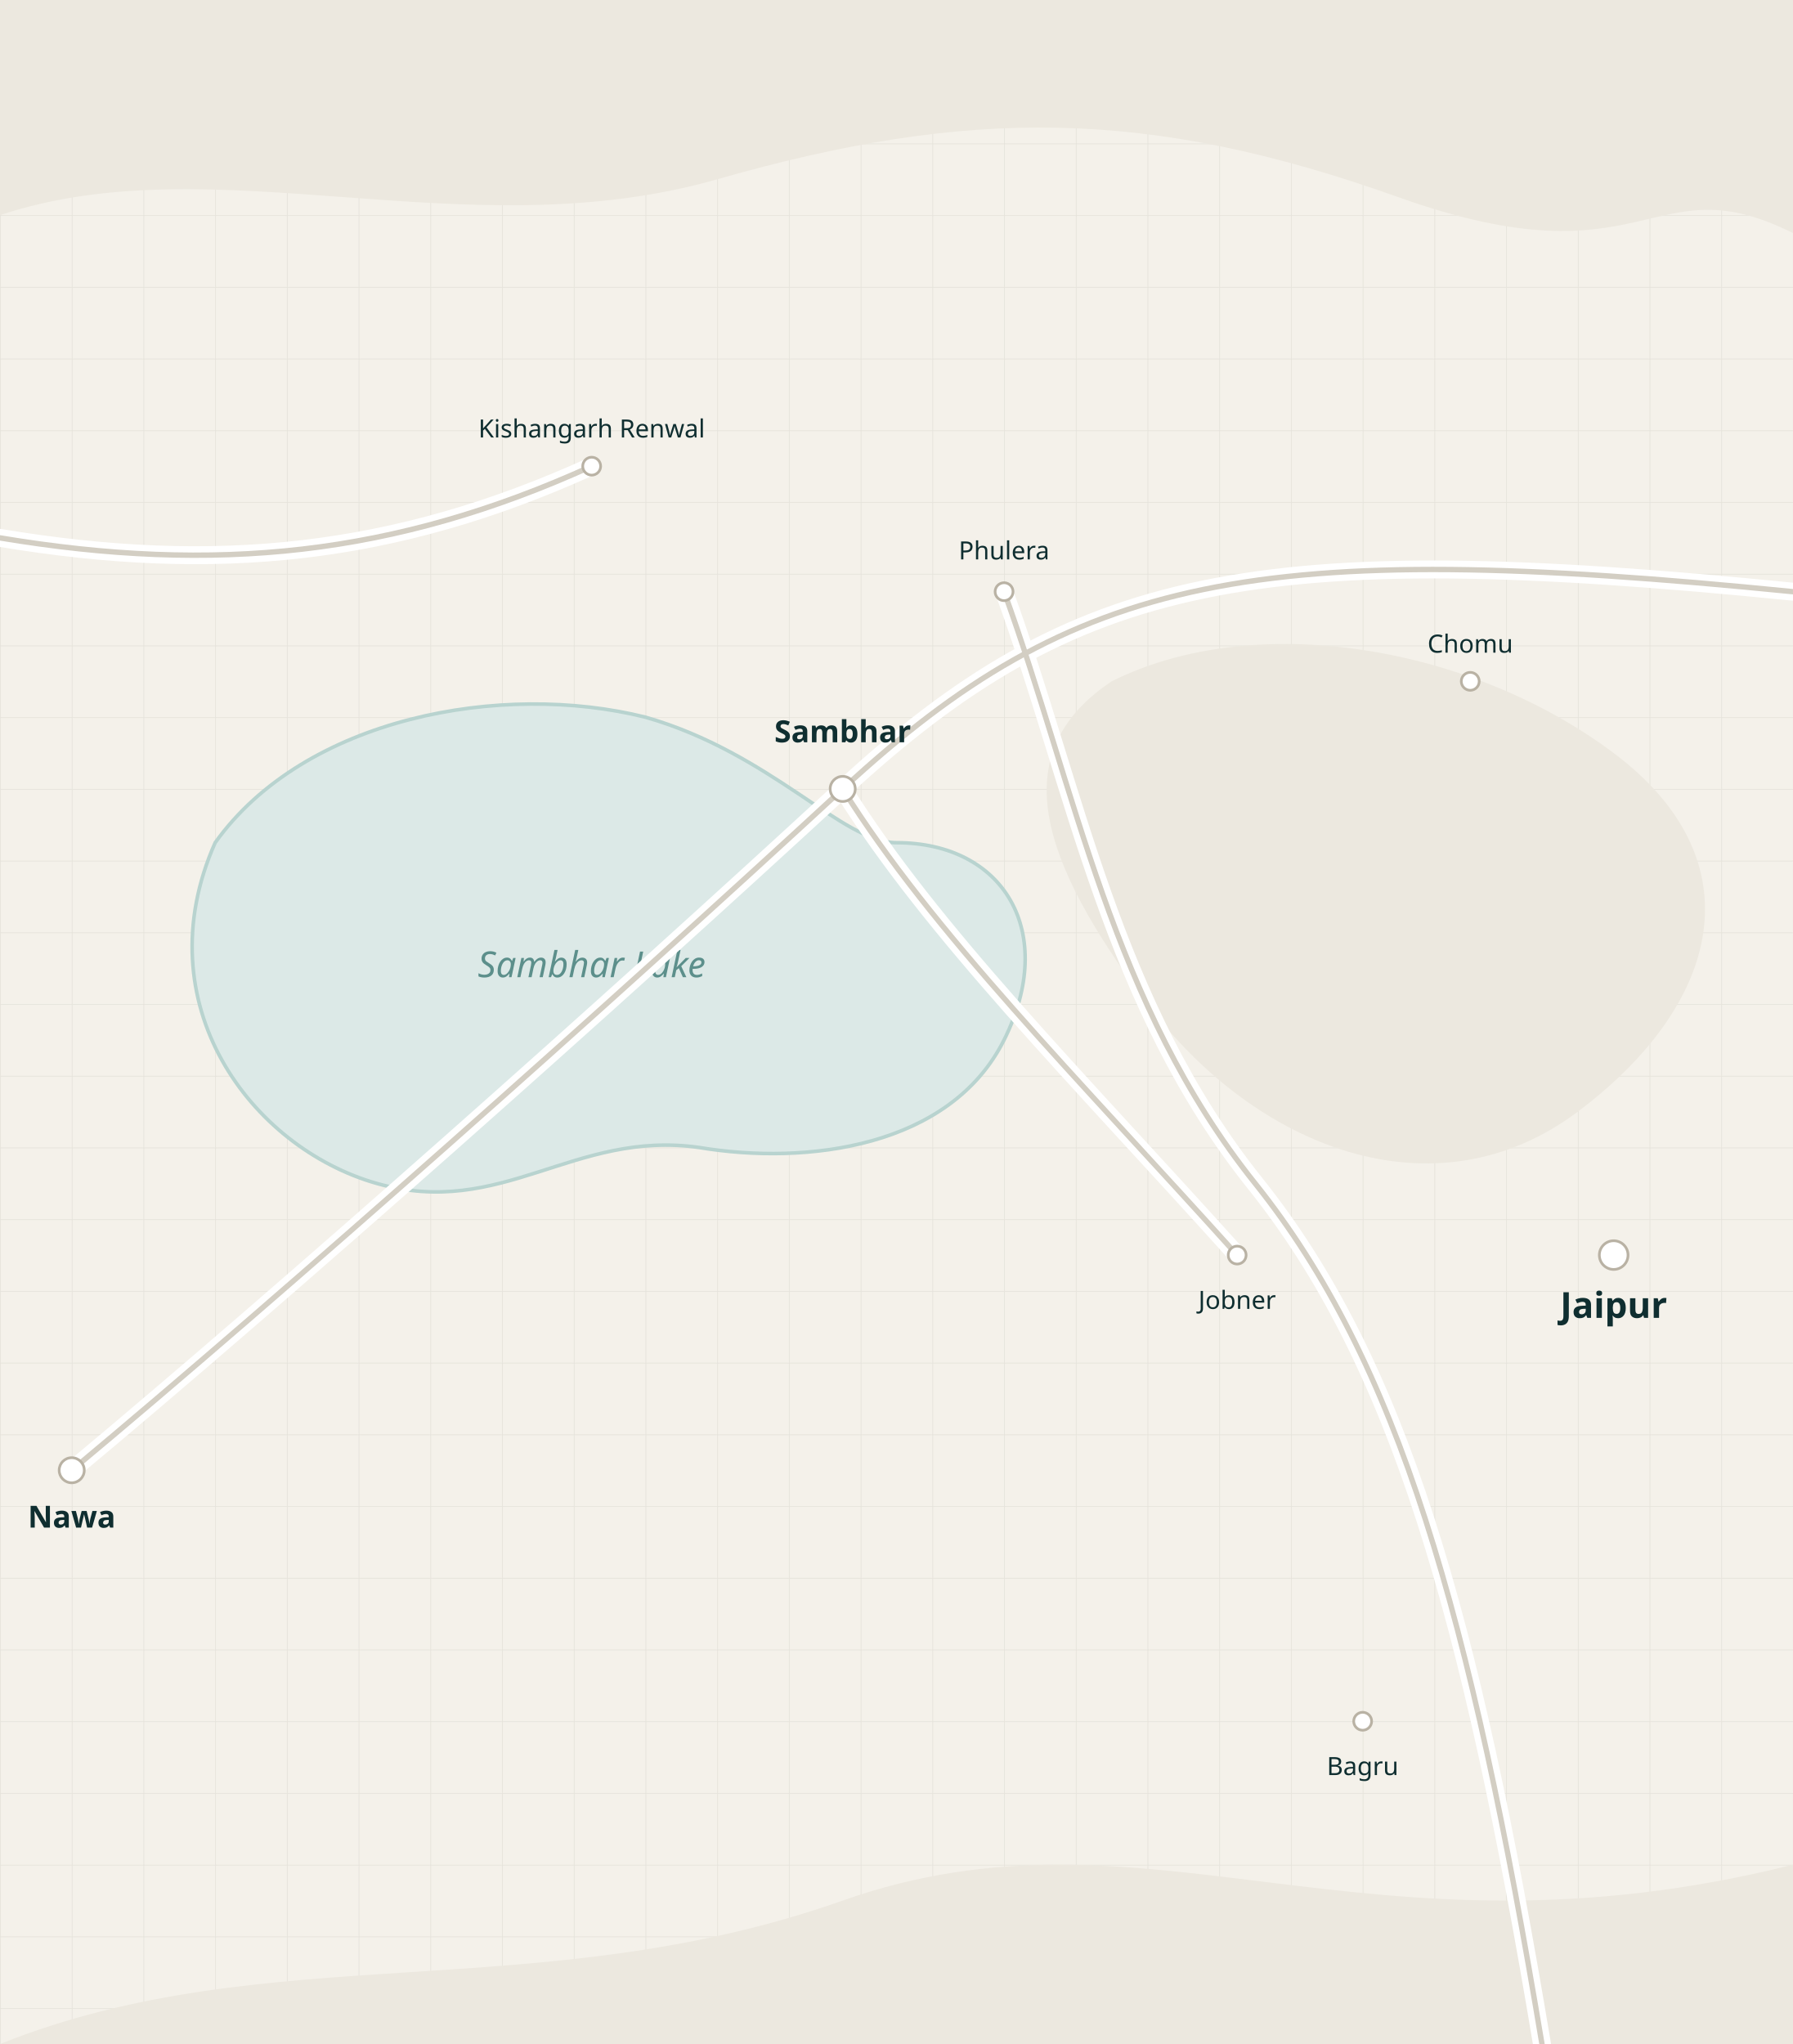
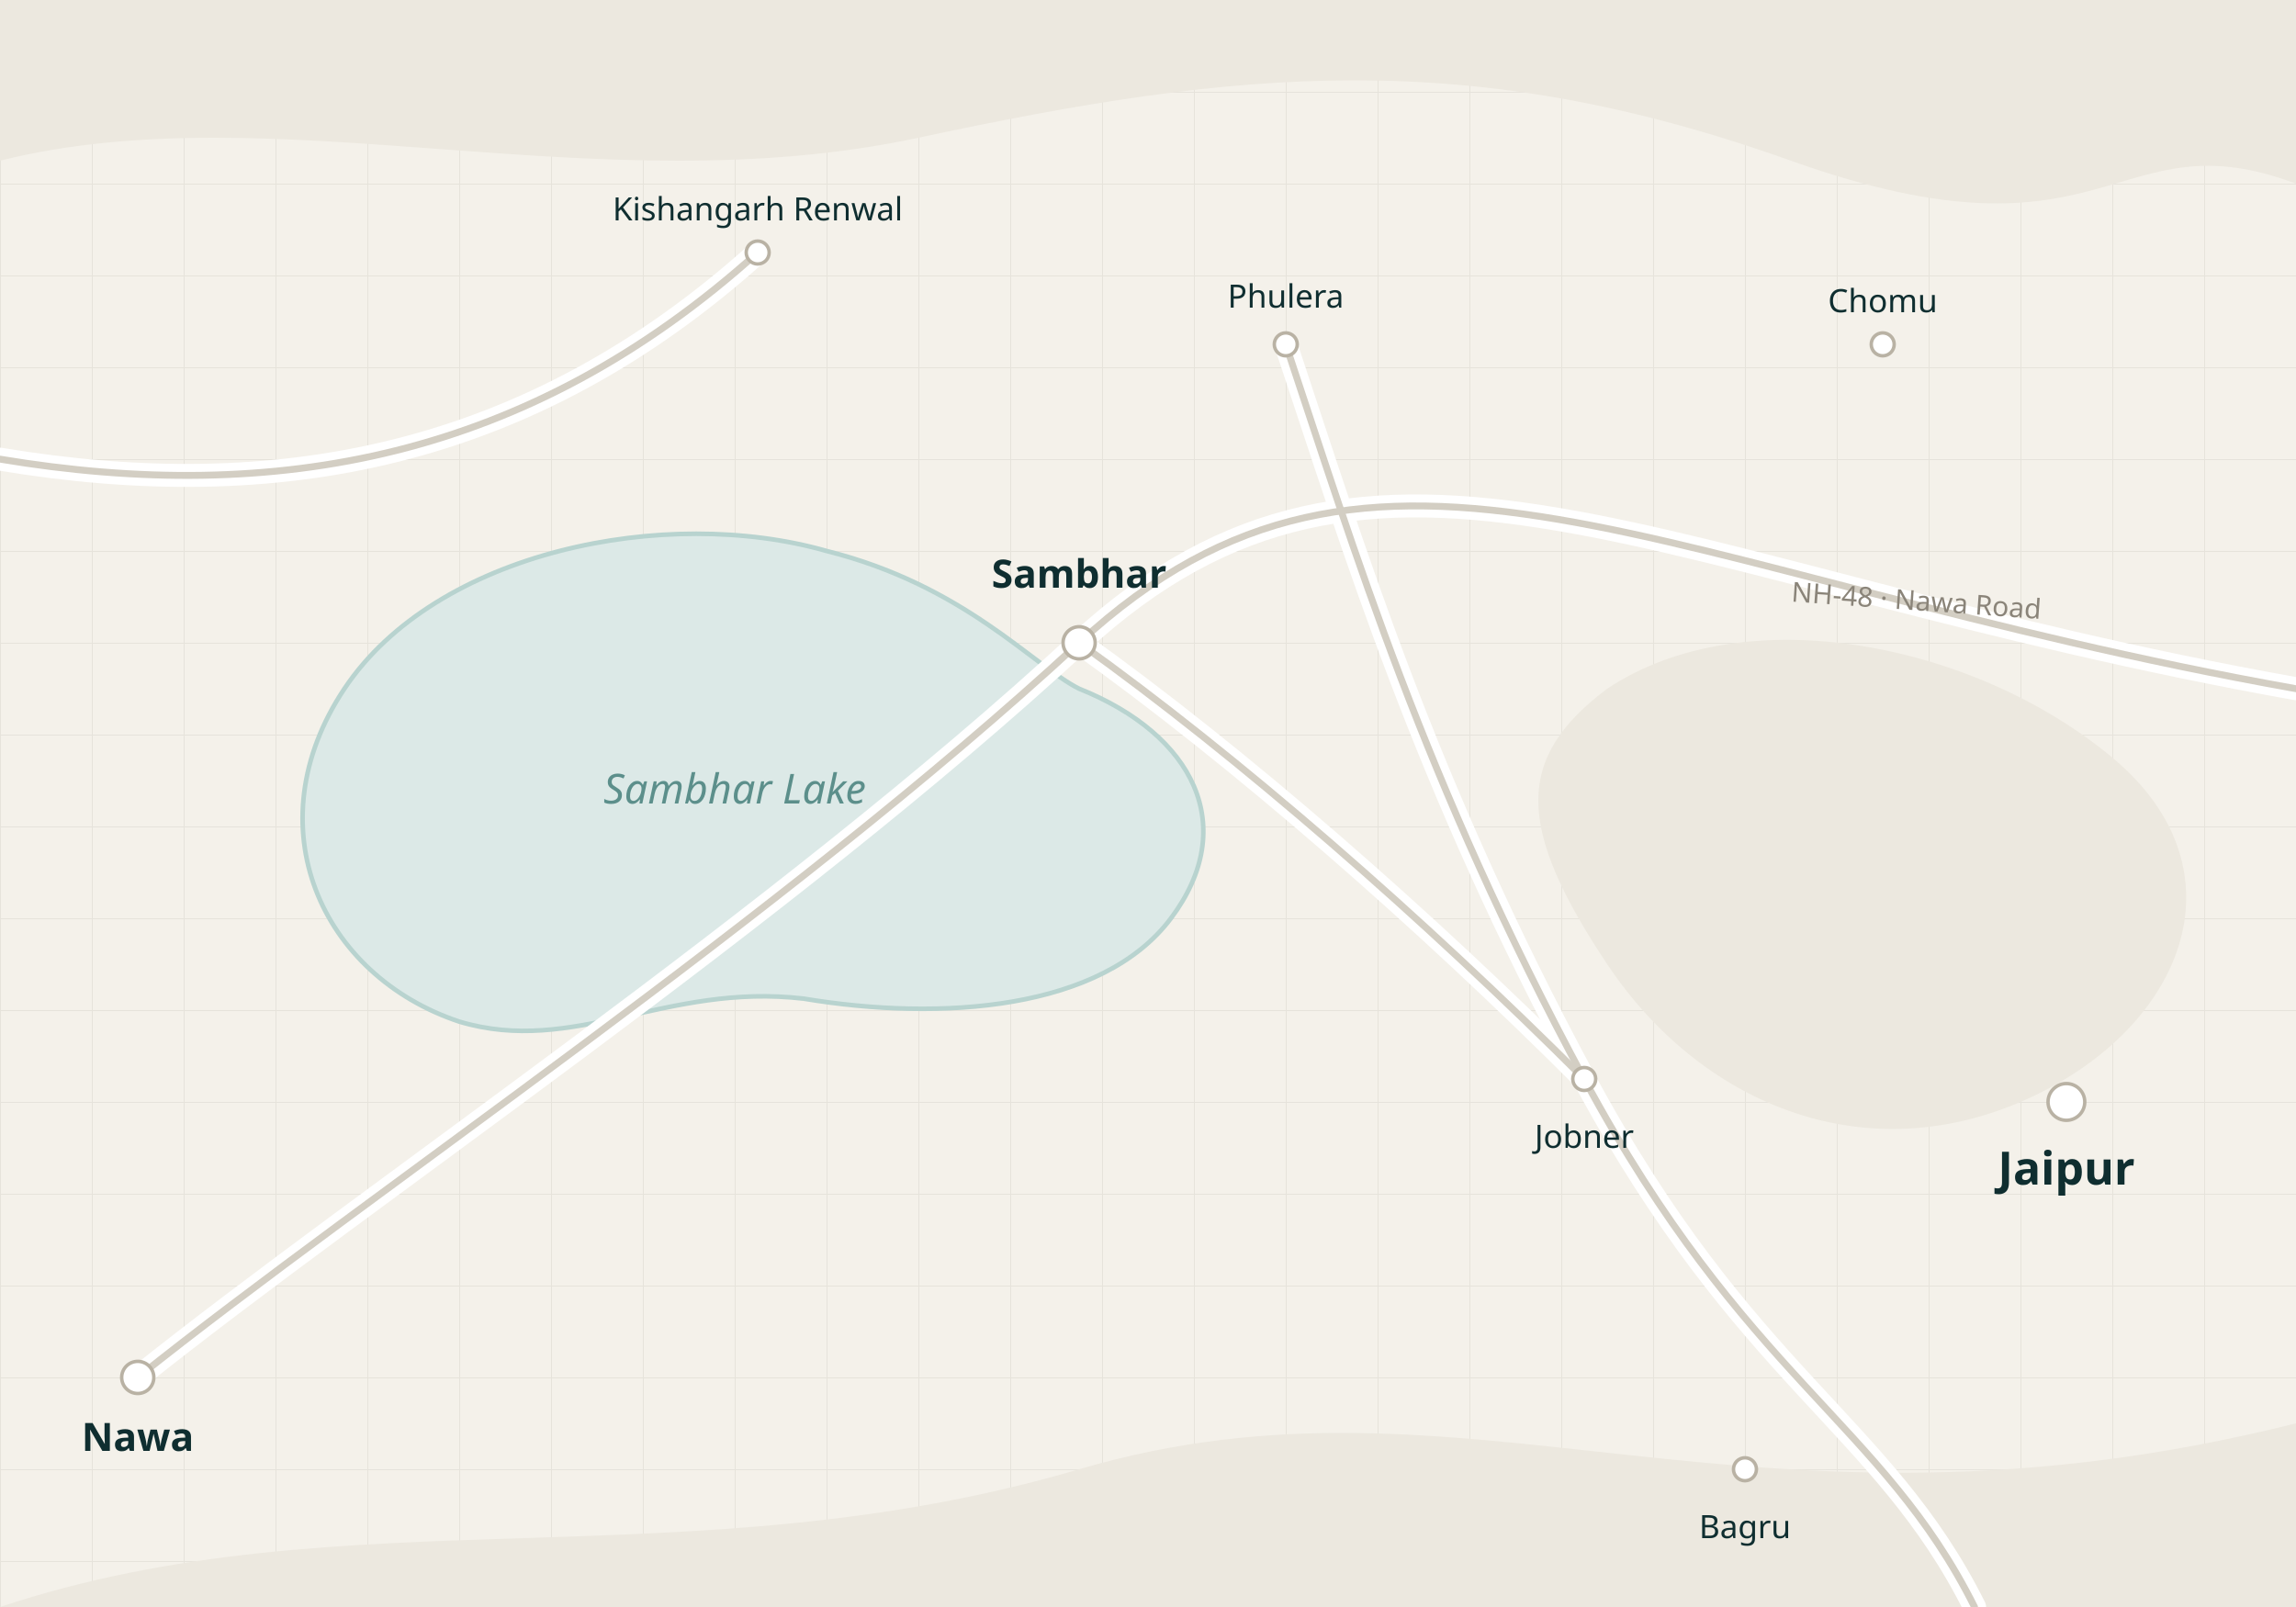
- <svg xmlns="http://www.w3.org/2000/svg" viewBox="0 0 1000 1140" preserveAspectRatio="xMidYMid slice" font-family="Manrope, ui-sans-serif, system-ui, sans-serif">
+ <svg xmlns="http://www.w3.org/2000/svg" viewBox="0 0 1000 700" preserveAspectRatio="xMidYMid slice" font-family="Manrope, ui-sans-serif, system-ui, sans-serif">
  <defs>
    <pattern id="grid" width="40" height="40" patternUnits="userSpaceOnUse">
      <path d="M40 0H0V40" fill="none" stroke="#E6E3DB" stroke-width="0.8" />
    </pattern>
  </defs>
-   <rect width="1000" height="1140" fill="#F4F1EA" />
-   <rect width="1000" height="1140" fill="url(#grid)" />
+   <rect width="1000" height="700" fill="#F4F1EA" />
+   <rect width="1000" height="700" fill="url(#grid)" />
  <g fill="#ECE8DF">
-     <path d="M0 120C120 80 260 140 400 100S640 60 780 110 920 90 1000 130V0H0Z" />
-     <path d="M0 1140C150 1080 300 1120 470 1060S760 1100 1000 1040V1140Z" />
-     <path d="M620 380C700 340 820 360 900 420S960 560 880 620 700 640 640 560 560 420 620 380Z" />
+     <path d="M0 70C120 40 260 90 400 60S640 20 780 70 920 50 1000 80V0H0Z" />
+     <path d="M0 700C150 650 300 690 470 640S760 680 1000 620V700Z" />
+     <path d="M700 300C760 260 860 280 920 330S950 450 880 480 740 480 700 420 660 330 700 300Z" />
  </g>
-   <path d="M120 470C170 400 280 380 360 400 430 420 470 470 500 470 560 470 590 520 560 580 530 640 450 650 390 640 320 630 280 680 210 660 140 640 80 560 120 470Z" fill="#DCE9E7" stroke="#B8D3CF" stroke-width="2" />
-   <text x="330" y="545" text-anchor="middle" font-size="20" font-style="italic" fill="#5C8F8B">Sambhar Lake</text>
+   <path d="M150 300C190 240 290 220 360 240 420 255 450 290 470 300 520 320 540 360 510 400 480 440 410 445 350 435 290 428 250 460 200 445 140 425 110 360 150 300Z" fill="#DCE9E7" stroke="#B8D3CF" stroke-width="2" />
+   <text x="320" y="350" text-anchor="middle" font-size="18" font-style="italic" fill="#5C8F8B">Sambhar Lake</text>
  <g fill="none" stroke="#FFFFFF" stroke-width="10" stroke-linecap="round" stroke-linejoin="round">
-     <path d="M40 820C160 720 340 560 470 440S700 300 1000 330" />
-     <path d="M560 330C600 440 620 560 700 660S820 900 860 1140" />
-     <path d="M470 440C520 520 600 600 690 700" />
-     <path d="M0 300C120 320 220 310 330 260" />
+     <path d="M60 600C160 520 340 400 470 280S720 250 1000 300" />
+     <path d="M560 150C590 240 620 340 690 470S820 620 860 700" />
+     <path d="M470 280C540 330 620 400 690 470" />
+     <path d="M0 200C120 220 230 200 330 110" />
  </g>
  <g fill="none" stroke="#D3CEC3" stroke-width="3" stroke-linecap="round" stroke-linejoin="round">
-     <path d="M40 820C160 720 340 560 470 440S700 300 1000 330" />
-     <path d="M560 330C600 440 620 560 700 660S820 900 860 1140" />
-     <path d="M470 440C520 520 600 600 690 700" />
-     <path d="M0 300C120 320 220 310 330 260" />
+     <path d="M60 600C160 520 340 400 470 280S720 250 1000 300" />
+     <path d="M560 150C590 240 620 340 690 470S820 620 860 700" />
+     <path d="M470 280C540 330 620 400 690 470" />
+     <path d="M0 200C120 220 230 200 330 110" />
  </g>
+   <text x="780" y="262" font-size="12" fill="#8A8479" transform="rotate(4 780 262)">NH-48 · Nawa Road</text>
  <g fill="#FFFFFF" stroke="#B9B2A4" stroke-width="1.5">
-     <circle cx="470" cy="440" r="7" />
-     <circle cx="40" cy="820" r="7" />
-     <circle cx="900" cy="700" r="8" />
-     <circle cx="560" cy="330" r="5" />
-     <circle cx="690" cy="700" r="5" />
-     <circle cx="330" cy="260" r="5" />
-     <circle cx="760" cy="960" r="5" />
-     <circle cx="820" cy="380" r="5" />
+     <circle cx="470" cy="280" r="7" />
+     <circle cx="60" cy="600" r="7" />
+     <circle cx="900" cy="480" r="8" />
+     <circle cx="560" cy="150" r="5" />
+     <circle cx="690" cy="470" r="5" />
+     <circle cx="330" cy="110" r="5" />
+     <circle cx="760" cy="640" r="5" />
+     <circle cx="820" cy="150" r="5" />
  </g>
  <g font-size="17" font-weight="600" fill="#0F2E30">
-     <text x="470" y="414" text-anchor="middle">Sambhar</text>
-     <text x="40" y="852" text-anchor="middle">Nawa</text>
-     <text x="900" y="735" text-anchor="middle" font-size="20">Jaipur</text>
-     <text x="560" y="312" text-anchor="middle" font-weight="500" font-size="14">Phulera</text>
-     <text x="690" y="730" text-anchor="middle" font-weight="500" font-size="14">Jobner</text>
-     <text x="330" y="244" text-anchor="middle" font-weight="500" font-size="14">Kishangarh Renwal</text>
-     <text x="760" y="990" text-anchor="middle" font-weight="500" font-size="14">Bagru</text>
-     <text x="820" y="364" text-anchor="middle" font-weight="500" font-size="14">Chomu</text>
+     <text x="470" y="256" text-anchor="middle">Sambhar</text>
+     <text x="60" y="632" text-anchor="middle">Nawa</text>
+     <text x="900" y="516" text-anchor="middle" font-size="20">Jaipur</text>
+     <text x="560" y="134" text-anchor="middle" font-weight="500" font-size="14">Phulera</text>
+     <text x="690" y="500" text-anchor="middle" font-weight="500" font-size="14">Jobner</text>
+     <text x="330" y="96" text-anchor="middle" font-weight="500" font-size="14">Kishangarh Renwal</text>
+     <text x="760" y="670" text-anchor="middle" font-weight="500" font-size="14">Bagru</text>
+     <text x="820" y="136" text-anchor="middle" font-weight="500" font-size="14">Chomu</text>
  </g>
</svg>
